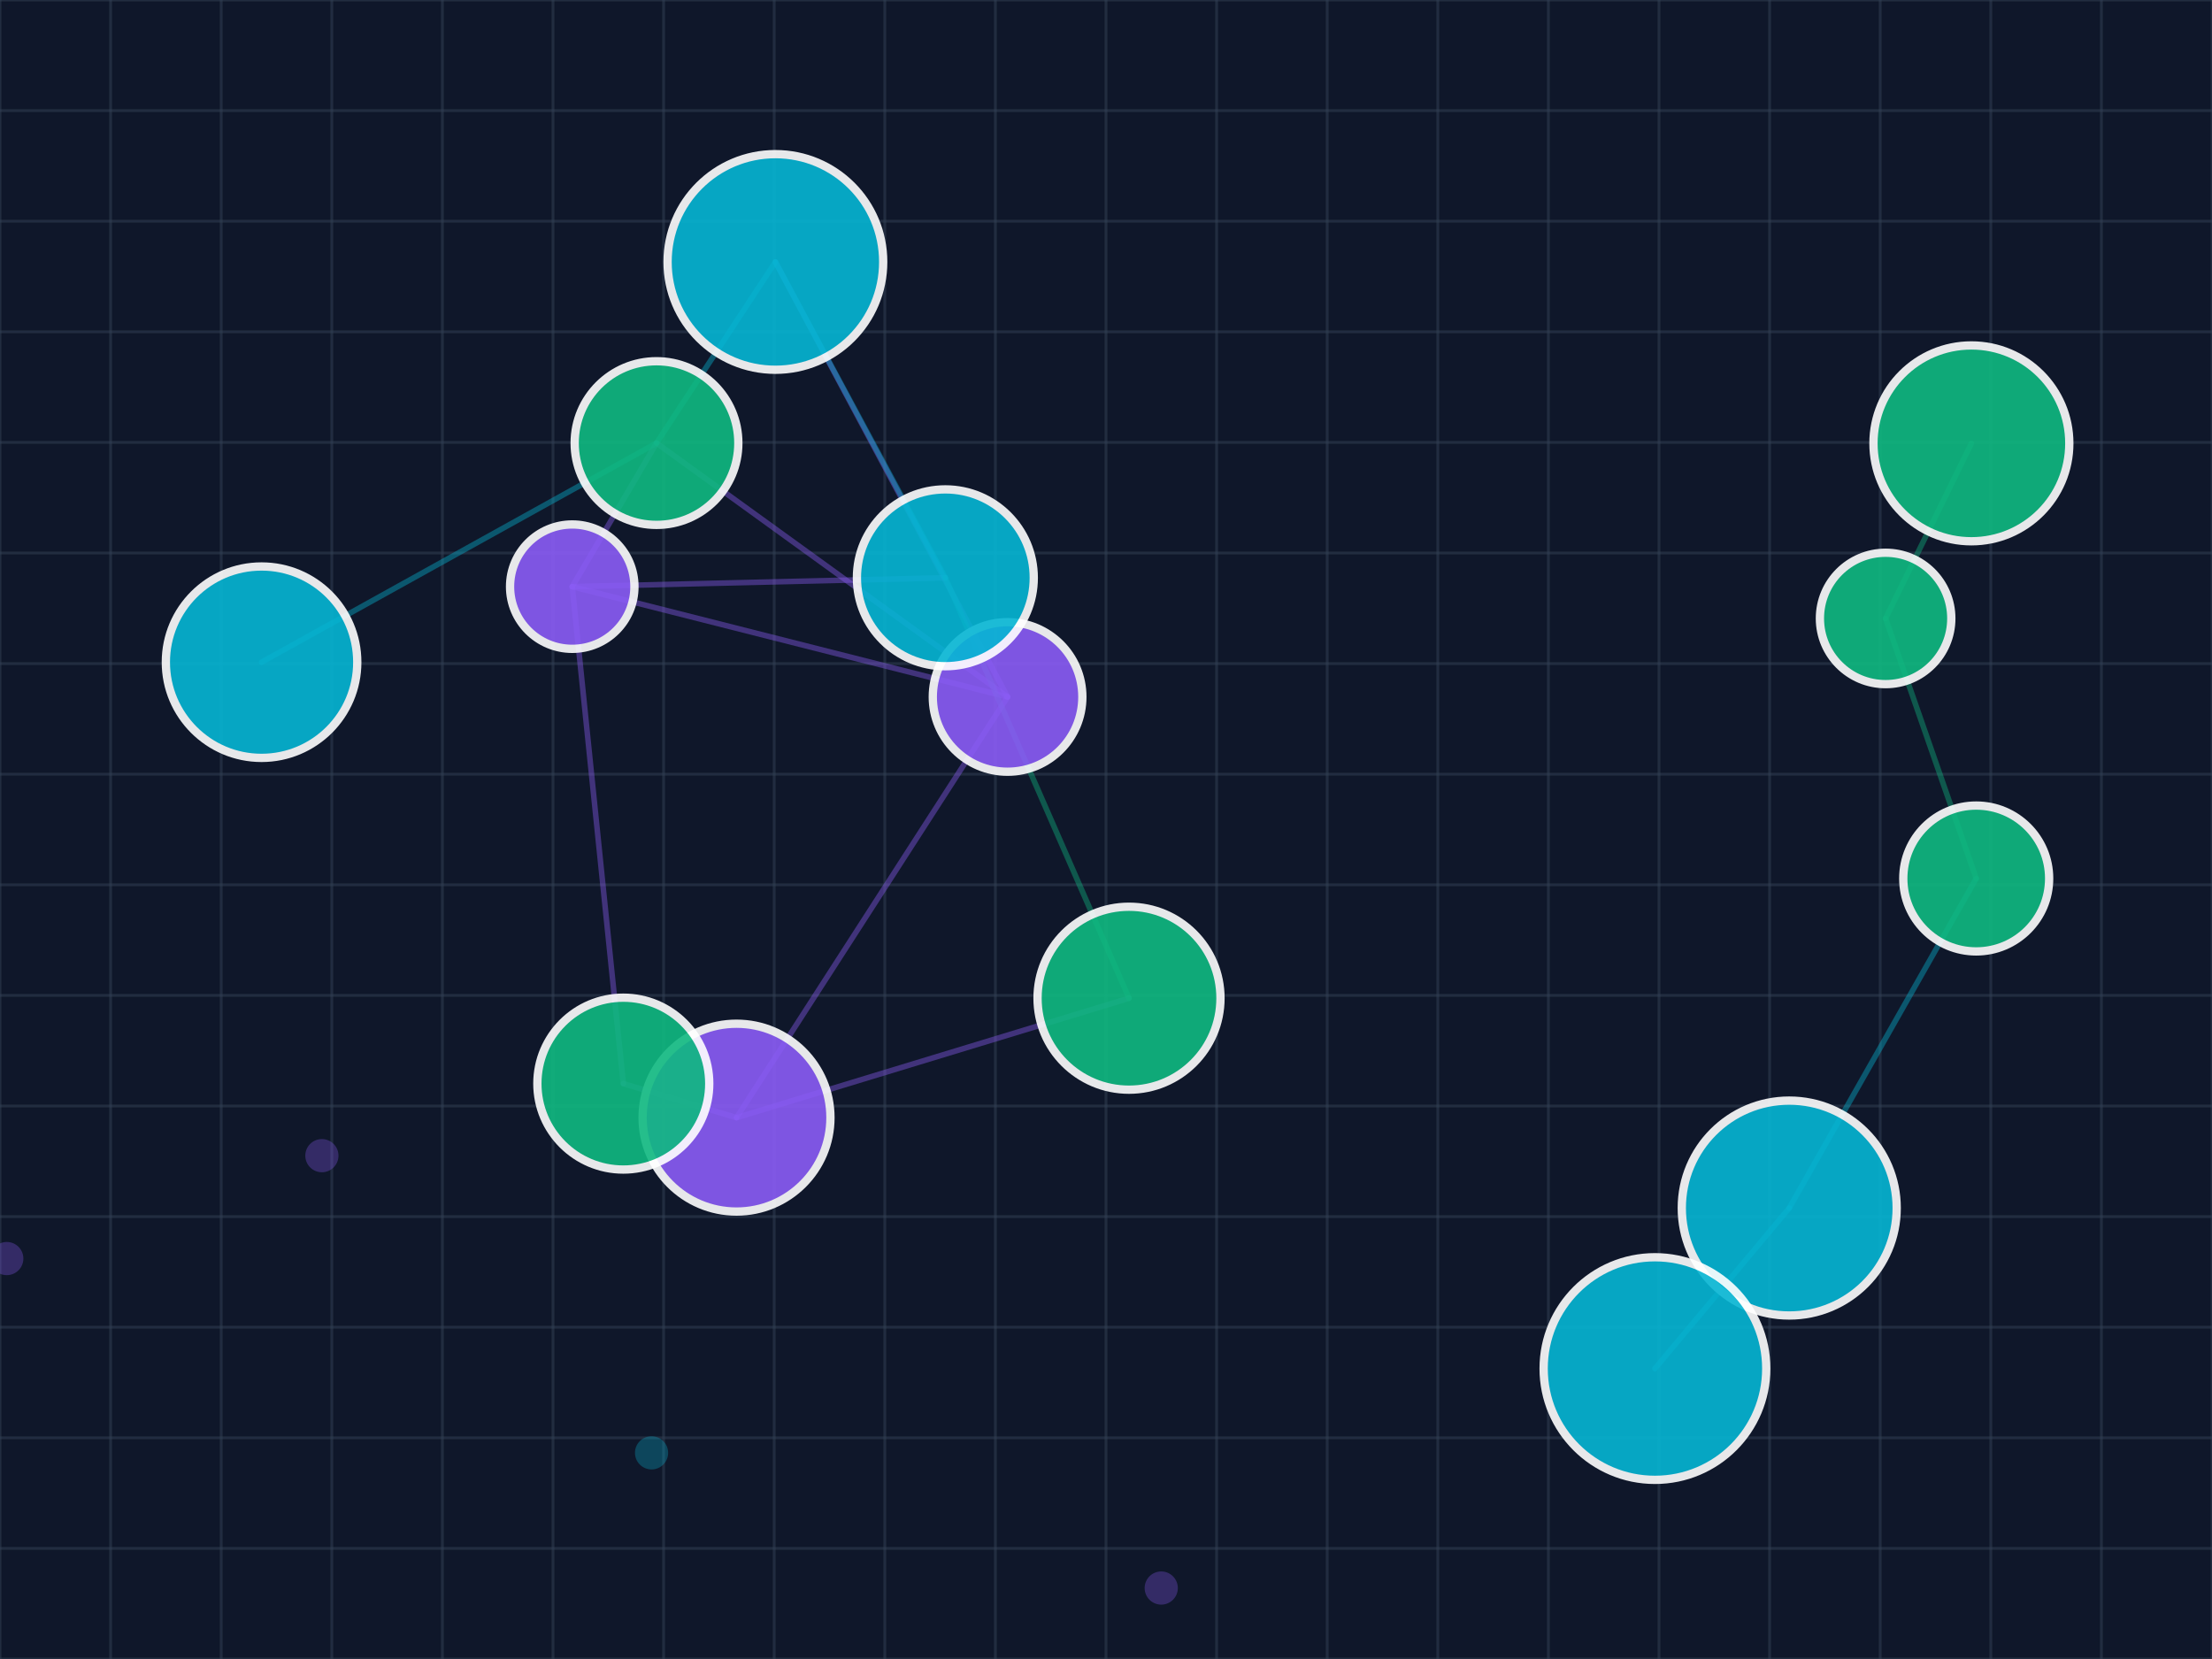
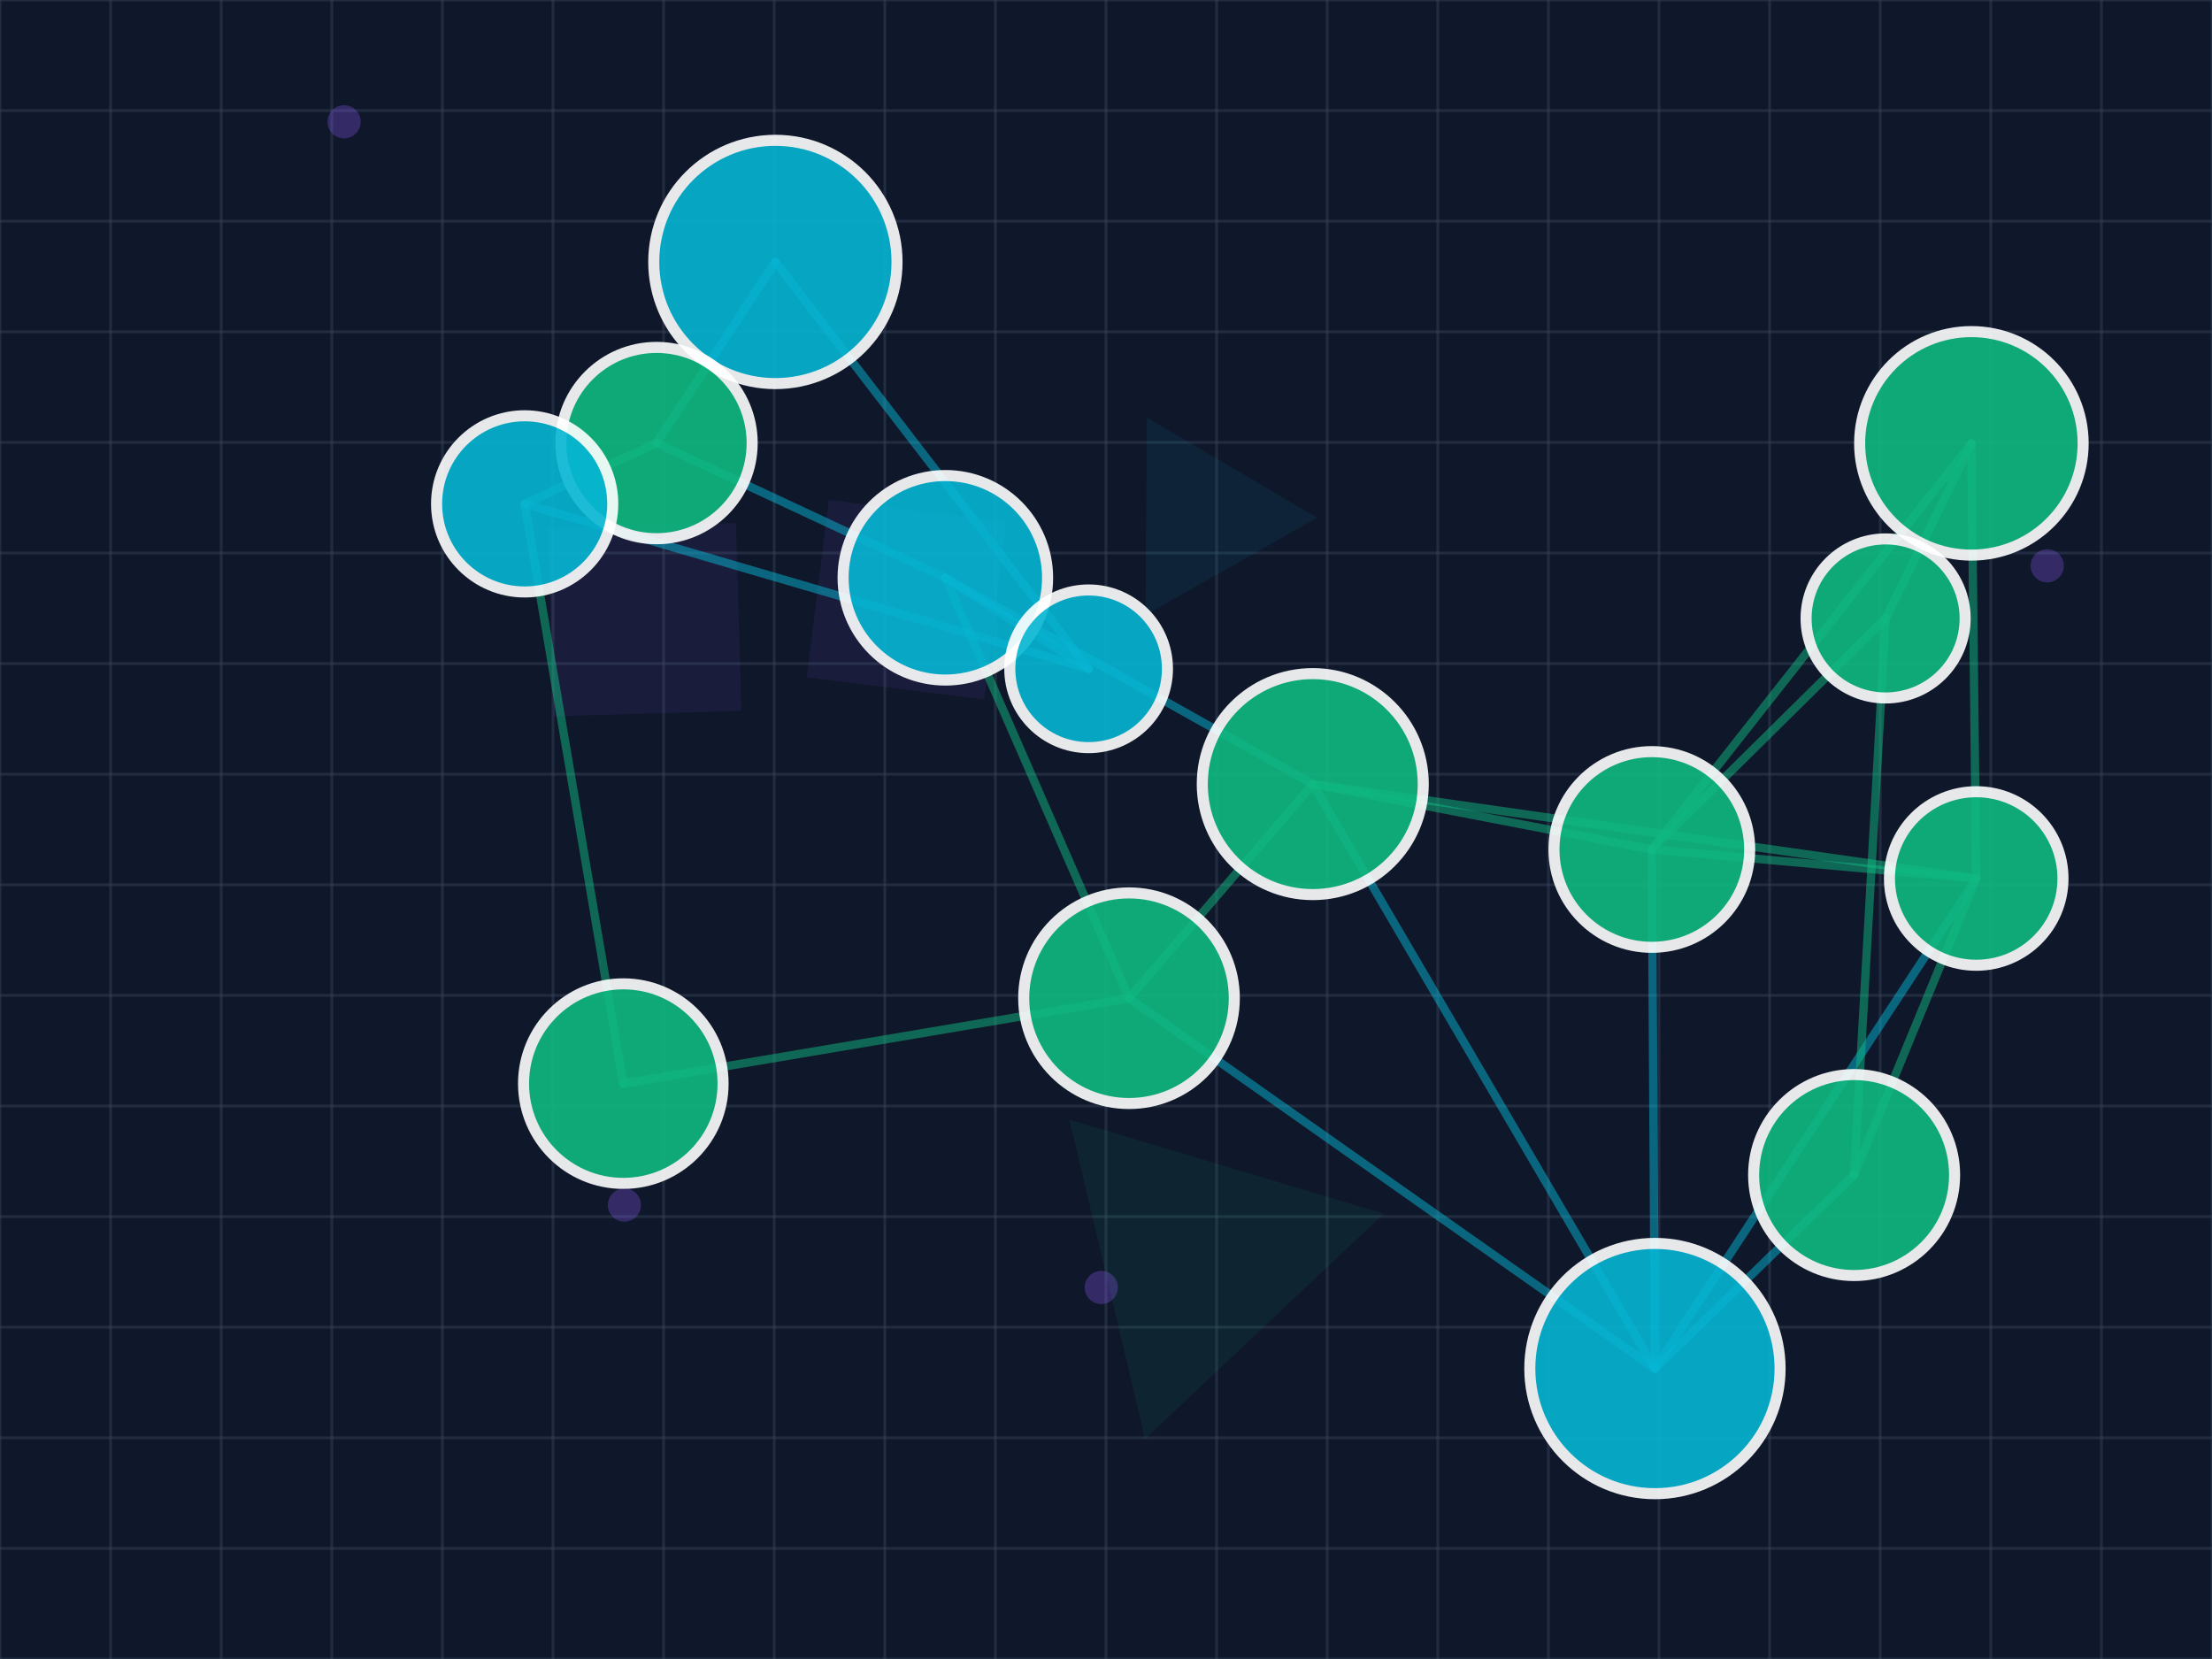
<svg xmlns="http://www.w3.org/2000/svg" viewBox="0 0 800 600" width="800" height="600" role="img" aria-label="Automatonic AI Geometric Illustration">
  <rect width="800" height="600" fill="#0F172A" />
  <g id="grid-pattern">
    <line x1="0" y1="0" x2="0" y2="600" stroke="#334155" stroke-width="1" opacity="0.5" />
    <line x1="40" y1="0" x2="40" y2="600" stroke="#334155" stroke-width="1" opacity="0.5" />
    <line x1="80" y1="0" x2="80" y2="600" stroke="#334155" stroke-width="1" opacity="0.5" />
    <line x1="120" y1="0" x2="120" y2="600" stroke="#334155" stroke-width="1" opacity="0.5" />
    <line x1="160" y1="0" x2="160" y2="600" stroke="#334155" stroke-width="1" opacity="0.5" />
    <line x1="200" y1="0" x2="200" y2="600" stroke="#334155" stroke-width="1" opacity="0.5" />
    <line x1="240" y1="0" x2="240" y2="600" stroke="#334155" stroke-width="1" opacity="0.5" />
    <line x1="280" y1="0" x2="280" y2="600" stroke="#334155" stroke-width="1" opacity="0.5" />
    <line x1="320" y1="0" x2="320" y2="600" stroke="#334155" stroke-width="1" opacity="0.5" />
    <line x1="360" y1="0" x2="360" y2="600" stroke="#334155" stroke-width="1" opacity="0.5" />
    <line x1="400" y1="0" x2="400" y2="600" stroke="#334155" stroke-width="1" opacity="0.5" />
    <line x1="440" y1="0" x2="440" y2="600" stroke="#334155" stroke-width="1" opacity="0.5" />
    <line x1="480" y1="0" x2="480" y2="600" stroke="#334155" stroke-width="1" opacity="0.5" />
    <line x1="520" y1="0" x2="520" y2="600" stroke="#334155" stroke-width="1" opacity="0.5" />
    <line x1="560" y1="0" x2="560" y2="600" stroke="#334155" stroke-width="1" opacity="0.5" />
    <line x1="600" y1="0" x2="600" y2="600" stroke="#334155" stroke-width="1" opacity="0.5" />
    <line x1="640" y1="0" x2="640" y2="600" stroke="#334155" stroke-width="1" opacity="0.5" />
    <line x1="680" y1="0" x2="680" y2="600" stroke="#334155" stroke-width="1" opacity="0.5" />
    <line x1="720" y1="0" x2="720" y2="600" stroke="#334155" stroke-width="1" opacity="0.5" />
    <line x1="760" y1="0" x2="760" y2="600" stroke="#334155" stroke-width="1" opacity="0.5" />
    <line x1="800" y1="0" x2="800" y2="600" stroke="#334155" stroke-width="1" opacity="0.5" />
    <line x1="0" y1="0" x2="800" y2="0" stroke="#334155" stroke-width="1" opacity="0.5" />
    <line x1="0" y1="40" x2="800" y2="40" stroke="#334155" stroke-width="1" opacity="0.5" />
    <line x1="0" y1="80" x2="800" y2="80" stroke="#334155" stroke-width="1" opacity="0.5" />
    <line x1="0" y1="120" x2="800" y2="120" stroke="#334155" stroke-width="1" opacity="0.5" />
    <line x1="0" y1="160" x2="800" y2="160" stroke="#334155" stroke-width="1" opacity="0.5" />
    <line x1="0" y1="200" x2="800" y2="200" stroke="#334155" stroke-width="1" opacity="0.5" />
    <line x1="0" y1="240" x2="800" y2="240" stroke="#334155" stroke-width="1" opacity="0.5" />
    <line x1="0" y1="280" x2="800" y2="280" stroke="#334155" stroke-width="1" opacity="0.5" />
    <line x1="0" y1="320" x2="800" y2="320" stroke="#334155" stroke-width="1" opacity="0.5" />
    <line x1="0" y1="360" x2="800" y2="360" stroke="#334155" stroke-width="1" opacity="0.5" />
    <line x1="0" y1="400" x2="800" y2="400" stroke="#334155" stroke-width="1" opacity="0.5" />
    <line x1="0" y1="440" x2="800" y2="440" stroke="#334155" stroke-width="1" opacity="0.5" />
    <line x1="0" y1="480" x2="800" y2="480" stroke="#334155" stroke-width="1" opacity="0.5" />
    <line x1="0" y1="520" x2="800" y2="520" stroke="#334155" stroke-width="1" opacity="0.5" />
    <line x1="0" y1="560" x2="800" y2="560" stroke="#334155" stroke-width="1" opacity="0.5" />
    <line x1="0" y1="600" x2="800" y2="600" stroke="#334155" stroke-width="1" opacity="0.5" />
  </g>
+   <g id="background-shapes">
+     <rect x="199.188" y="190.116" width="67.974" height="67.974" fill="#8B5CF6" opacity="0.08" transform="rotate(-1.668596 233.1745 224.1025)" />
+     <rect x="295.52" y="184.567" width="64.663" height="64.663" fill="#8B5CF6" opacity="0.08" transform="rotate(7.105195 327.8517 216.8979)" />
+     <path d="M 414.265,222.432 L 476.354,187.24 L 414.832,151.066 Z" fill="#06B6D4" opacity="0.08" />
+     <path d="M 414.13,520.403 L 500.447,438.967 L 386.763,404.932 Z" fill="#10B981" opacity="0.08" />
+   </g>
  <g id="graph-edges">
-     <line x1="206.96" y1="212.17" x2="364.403" y2="252.058" stroke="#8B5CF6" stroke-width="2" opacity="0.4" stroke-linecap="round" />
-     <line x1="206.96" y1="212.17" x2="341.896" y2="208.971" stroke="#8B5CF6" stroke-width="2" opacity="0.4" stroke-linecap="round" />
-     <line x1="206.96" y1="212.17" x2="225.429" y2="391.904" stroke="#8B5CF6" stroke-width="2" opacity="0.4" stroke-linecap="round" />
-     <line x1="206.96" y1="212.17" x2="237.435" y2="160.24" stroke="#8B5CF6" stroke-width="2" opacity="0.4" stroke-linecap="round" />
-     <line x1="364.403" y1="252.058" x2="266.373" y2="404.21" stroke="#8B5CF6" stroke-width="2" opacity="0.4" stroke-linecap="round" />
-     <line x1="364.403" y1="252.058" x2="280.431" y2="94.738" stroke="#8B5CF6" stroke-width="2" opacity="0.4" stroke-linecap="round" />
-     <line x1="364.403" y1="252.058" x2="237.435" y2="160.24" stroke="#8B5CF6" stroke-width="2" opacity="0.4" stroke-linecap="round" />
-     <line x1="266.373" y1="404.21" x2="408.321" y2="361.017" stroke="#8B5CF6" stroke-width="2" opacity="0.4" stroke-linecap="round" />
-     <line x1="266.373" y1="404.21" x2="225.429" y2="391.904" stroke="#8B5CF6" stroke-width="2" opacity="0.4" stroke-linecap="round" />
-     <line x1="94.598" y1="239.489" x2="237.435" y2="160.24" stroke="#06B6D4" stroke-width="2" opacity="0.4" stroke-linecap="round" />
-     <line x1="647.103" y1="436.908" x2="598.532" y2="494.956" stroke="#06B6D4" stroke-width="2" opacity="0.4" stroke-linecap="round" />
-     <line x1="647.103" y1="436.908" x2="714.724" y2="317.718" stroke="#06B6D4" stroke-width="2" opacity="0.4" stroke-linecap="round" />
-     <line x1="280.431" y1="94.738" x2="341.896" y2="208.971" stroke="#06B6D4" stroke-width="2" opacity="0.4" stroke-linecap="round" />
-     <line x1="280.431" y1="94.738" x2="237.435" y2="160.24" stroke="#06B6D4" stroke-width="2" opacity="0.4" stroke-linecap="round" />
-     <line x1="408.321" y1="361.017" x2="341.896" y2="208.971" stroke="#10B981" stroke-width="2" opacity="0.4" stroke-linecap="round" />
-     <line x1="714.724" y1="317.718" x2="681.956" y2="223.668" stroke="#10B981" stroke-width="2" opacity="0.4" stroke-linecap="round" />
-     <line x1="681.956" y1="223.668" x2="712.979" y2="160.346" stroke="#10B981" stroke-width="2" opacity="0.4" stroke-linecap="round" />
+     <line x1="280.431" y1="94.738" x2="237.435" y2="160.24" stroke="#06B6D4" stroke-width="3" opacity="0.5" stroke-linecap="round" />
+     <line x1="280.431" y1="94.738" x2="393.715" y2="241.88" stroke="#06B6D4" stroke-width="3" opacity="0.5" stroke-linecap="round" />
+     <line x1="598.532" y1="494.956" x2="408.321" y2="361.017" stroke="#06B6D4" stroke-width="3" opacity="0.5" stroke-linecap="round" />
+     <line x1="598.532" y1="494.956" x2="714.724" y2="317.718" stroke="#06B6D4" stroke-width="3" opacity="0.5" stroke-linecap="round" />
+     <line x1="598.532" y1="494.956" x2="474.779" y2="283.579" stroke="#06B6D4" stroke-width="3" opacity="0.5" stroke-linecap="round" />
+     <line x1="598.532" y1="494.956" x2="597.402" y2="307.224" stroke="#06B6D4" stroke-width="3" opacity="0.5" stroke-linecap="round" />
+     <line x1="598.532" y1="494.956" x2="670.565" y2="424.972" stroke="#06B6D4" stroke-width="3" opacity="0.5" stroke-linecap="round" />
+     <line x1="408.321" y1="361.017" x2="341.896" y2="208.971" stroke="#10B981" stroke-width="3" opacity="0.5" stroke-linecap="round" />
+     <line x1="408.321" y1="361.017" x2="225.429" y2="391.904" stroke="#10B981" stroke-width="3" opacity="0.5" stroke-linecap="round" />
+     <line x1="408.321" y1="361.017" x2="474.779" y2="283.579" stroke="#10B981" stroke-width="3" opacity="0.5" stroke-linecap="round" />
+     <line x1="341.896" y1="208.971" x2="237.435" y2="160.24" stroke="#06B6D4" stroke-width="3" opacity="0.5" stroke-linecap="round" />
+     <line x1="341.896" y1="208.971" x2="393.715" y2="241.88" stroke="#06B6D4" stroke-width="3" opacity="0.5" stroke-linecap="round" />
+     <line x1="341.896" y1="208.971" x2="474.779" y2="283.579" stroke="#06B6D4" stroke-width="3" opacity="0.5" stroke-linecap="round" />
+     <line x1="225.429" y1="391.904" x2="189.753" y2="182.233" stroke="#10B981" stroke-width="3" opacity="0.5" stroke-linecap="round" />
+     <line x1="714.724" y1="317.718" x2="712.979" y2="160.346" stroke="#10B981" stroke-width="3" opacity="0.5" stroke-linecap="round" />
+     <line x1="714.724" y1="317.718" x2="474.779" y2="283.579" stroke="#10B981" stroke-width="3" opacity="0.5" stroke-linecap="round" />
+     <line x1="714.724" y1="317.718" x2="597.402" y2="307.224" stroke="#10B981" stroke-width="3" opacity="0.5" stroke-linecap="round" />
+     <line x1="714.724" y1="317.718" x2="670.565" y2="424.972" stroke="#10B981" stroke-width="3" opacity="0.5" stroke-linecap="round" />
+     <line x1="237.435" y1="160.24" x2="189.753" y2="182.233" stroke="#10B981" stroke-width="3" opacity="0.5" stroke-linecap="round" />
+     <line x1="681.956" y1="223.668" x2="712.979" y2="160.346" stroke="#10B981" stroke-width="3" opacity="0.5" stroke-linecap="round" />
+     <line x1="681.956" y1="223.668" x2="597.402" y2="307.224" stroke="#10B981" stroke-width="3" opacity="0.5" stroke-linecap="round" />
+     <line x1="681.956" y1="223.668" x2="670.565" y2="424.972" stroke="#10B981" stroke-width="3" opacity="0.5" stroke-linecap="round" />
+     <line x1="712.979" y1="160.346" x2="597.402" y2="307.224" stroke="#10B981" stroke-width="3" opacity="0.5" stroke-linecap="round" />
+     <line x1="393.715" y1="241.88" x2="189.753" y2="182.233" stroke="#06B6D4" stroke-width="3" opacity="0.5" stroke-linecap="round" />
+     <line x1="474.779" y1="283.579" x2="597.402" y2="307.224" stroke="#10B981" stroke-width="3" opacity="0.5" stroke-linecap="round" />
  </g>
  <g id="graph-nodes">
-     <circle cx="206.96" cy="212.17" r="22.492" fill="#8B5CF6" opacity="0.9" stroke="#FFFFFF" stroke-width="3" />
-     <circle cx="364.403" cy="252.058" r="27.047" fill="#8B5CF6" opacity="0.9" stroke="#FFFFFF" stroke-width="3" />
-     <circle cx="266.373" cy="404.21" r="33.969" fill="#8B5CF6" opacity="0.9" stroke="#FFFFFF" stroke-width="3" />
-     <circle cx="94.598" cy="239.489" r="34.615" fill="#06B6D4" opacity="0.9" stroke="#FFFFFF" stroke-width="3" />
-     <circle cx="647.103" cy="436.908" r="38.862" fill="#06B6D4" opacity="0.9" stroke="#FFFFFF" stroke-width="3" />
-     <circle cx="280.431" cy="94.738" r="38.993" fill="#06B6D4" opacity="0.9" stroke="#FFFFFF" stroke-width="3" />
-     <circle cx="598.532" cy="494.956" r="40.257" fill="#06B6D4" opacity="0.9" stroke="#FFFFFF" stroke-width="3" />
-     <circle cx="408.321" cy="361.017" r="33.084" fill="#10B981" opacity="0.9" stroke="#FFFFFF" stroke-width="3" />
-     <circle cx="341.896" cy="208.971" r="31.981" fill="#06B6D4" opacity="0.9" stroke="#FFFFFF" stroke-width="3" />
-     <circle cx="225.429" cy="391.904" r="31.084" fill="#10B981" opacity="0.9" stroke="#FFFFFF" stroke-width="3" />
-     <circle cx="714.724" cy="317.718" r="26.38" fill="#10B981" opacity="0.9" stroke="#FFFFFF" stroke-width="3" />
-     <circle cx="237.435" cy="160.24" r="29.598" fill="#10B981" opacity="0.9" stroke="#FFFFFF" stroke-width="3" />
-     <circle cx="681.956" cy="223.668" r="23.762" fill="#10B981" opacity="0.9" stroke="#FFFFFF" stroke-width="3" />
-     <circle cx="712.979" cy="160.346" r="35.417" fill="#10B981" opacity="0.9" stroke="#FFFFFF" stroke-width="3" />
+     <circle cx="280.431" cy="94.738" r="43.993" fill="#06B6D4" opacity="0.9" stroke="#FFFFFF" stroke-width="4" />
+     <circle cx="598.532" cy="494.956" r="45.257" fill="#06B6D4" opacity="0.9" stroke="#FFFFFF" stroke-width="4" />
+     <circle cx="408.321" cy="361.017" r="38.084" fill="#10B981" opacity="0.9" stroke="#FFFFFF" stroke-width="4" />
+     <circle cx="341.896" cy="208.971" r="36.981" fill="#06B6D4" opacity="0.9" stroke="#FFFFFF" stroke-width="4" />
+     <circle cx="225.429" cy="391.904" r="36.084" fill="#10B981" opacity="0.9" stroke="#FFFFFF" stroke-width="4" />
+     <circle cx="714.724" cy="317.718" r="31.38" fill="#10B981" opacity="0.9" stroke="#FFFFFF" stroke-width="4" />
+     <circle cx="237.435" cy="160.24" r="34.598" fill="#10B981" opacity="0.9" stroke="#FFFFFF" stroke-width="4" />
+     <circle cx="681.956" cy="223.668" r="28.762" fill="#10B981" opacity="0.9" stroke="#FFFFFF" stroke-width="4" />
+     <circle cx="712.979" cy="160.346" r="40.417" fill="#10B981" opacity="0.9" stroke="#FFFFFF" stroke-width="4" />
+     <circle cx="393.715" cy="241.88" r="28.511" fill="#06B6D4" opacity="0.9" stroke="#FFFFFF" stroke-width="4" />
+     <circle cx="474.779" cy="283.579" r="39.96" fill="#10B981" opacity="0.9" stroke="#FFFFFF" stroke-width="4" />
+     <circle cx="189.753" cy="182.233" r="31.861" fill="#06B6D4" opacity="0.9" stroke="#FFFFFF" stroke-width="4" />
+     <circle cx="597.402" cy="307.224" r="35.387" fill="#10B981" opacity="0.9" stroke="#FFFFFF" stroke-width="4" />
+     <circle cx="670.565" cy="424.972" r="36.342" fill="#10B981" opacity="0.9" stroke="#FFFFFF" stroke-width="4" />
  </g>
  <g id="accent-dots">
-     <circle cx="235.645" cy="525.44" r="6" fill="#06B6D4" opacity="0.3" />
-     <circle cx="419.976" cy="574.336" r="6" fill="#8B5CF6" opacity="0.3" />
-     <circle cx="2.455" cy="455.177" r="6" fill="#8B5CF6" opacity="0.3" />
-     <circle cx="116.416" cy="417.963" r="6" fill="#8B5CF6" opacity="0.3" />
+     <circle cx="124.448" cy="44.048" r="6" fill="#8B5CF6" opacity="0.3" />
+     <circle cx="398.285" cy="465.63" r="6" fill="#8B5CF6" opacity="0.3" />
+     <circle cx="225.826" cy="435.823" r="6" fill="#8B5CF6" opacity="0.3" />
+     <circle cx="740.405" cy="204.627" r="6" fill="#8B5CF6" opacity="0.3" />
  </g>
</svg>
